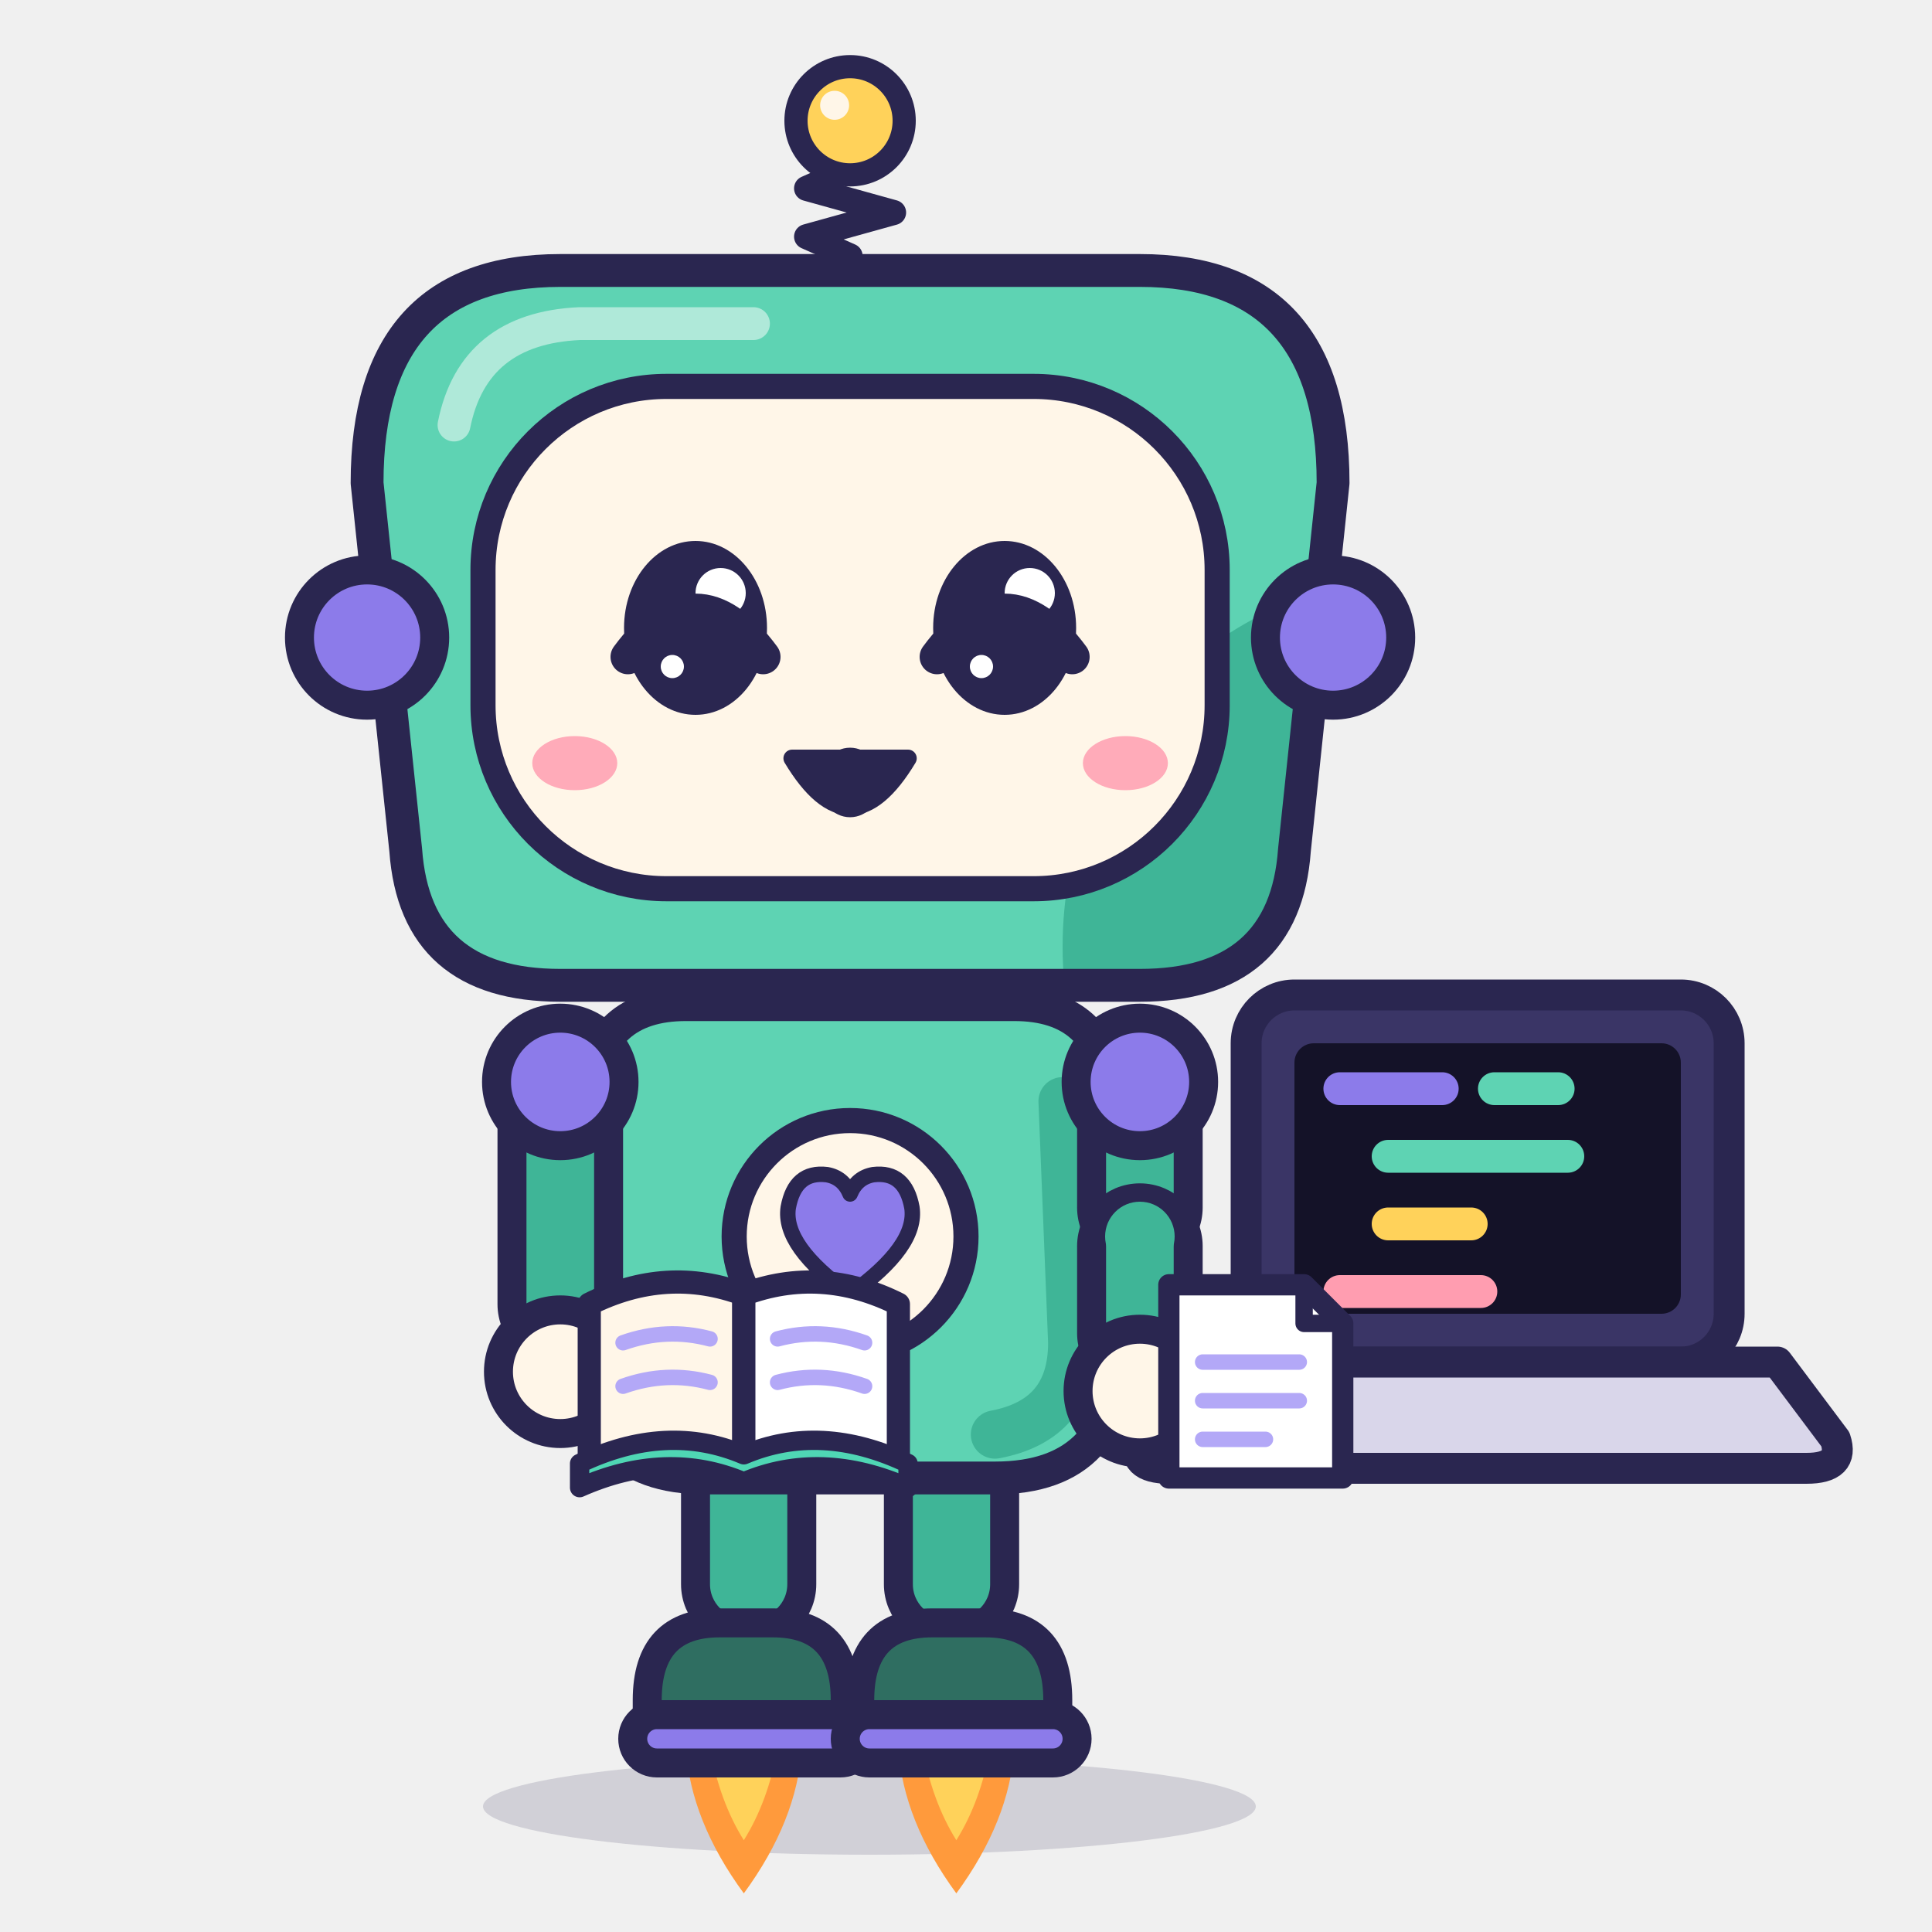
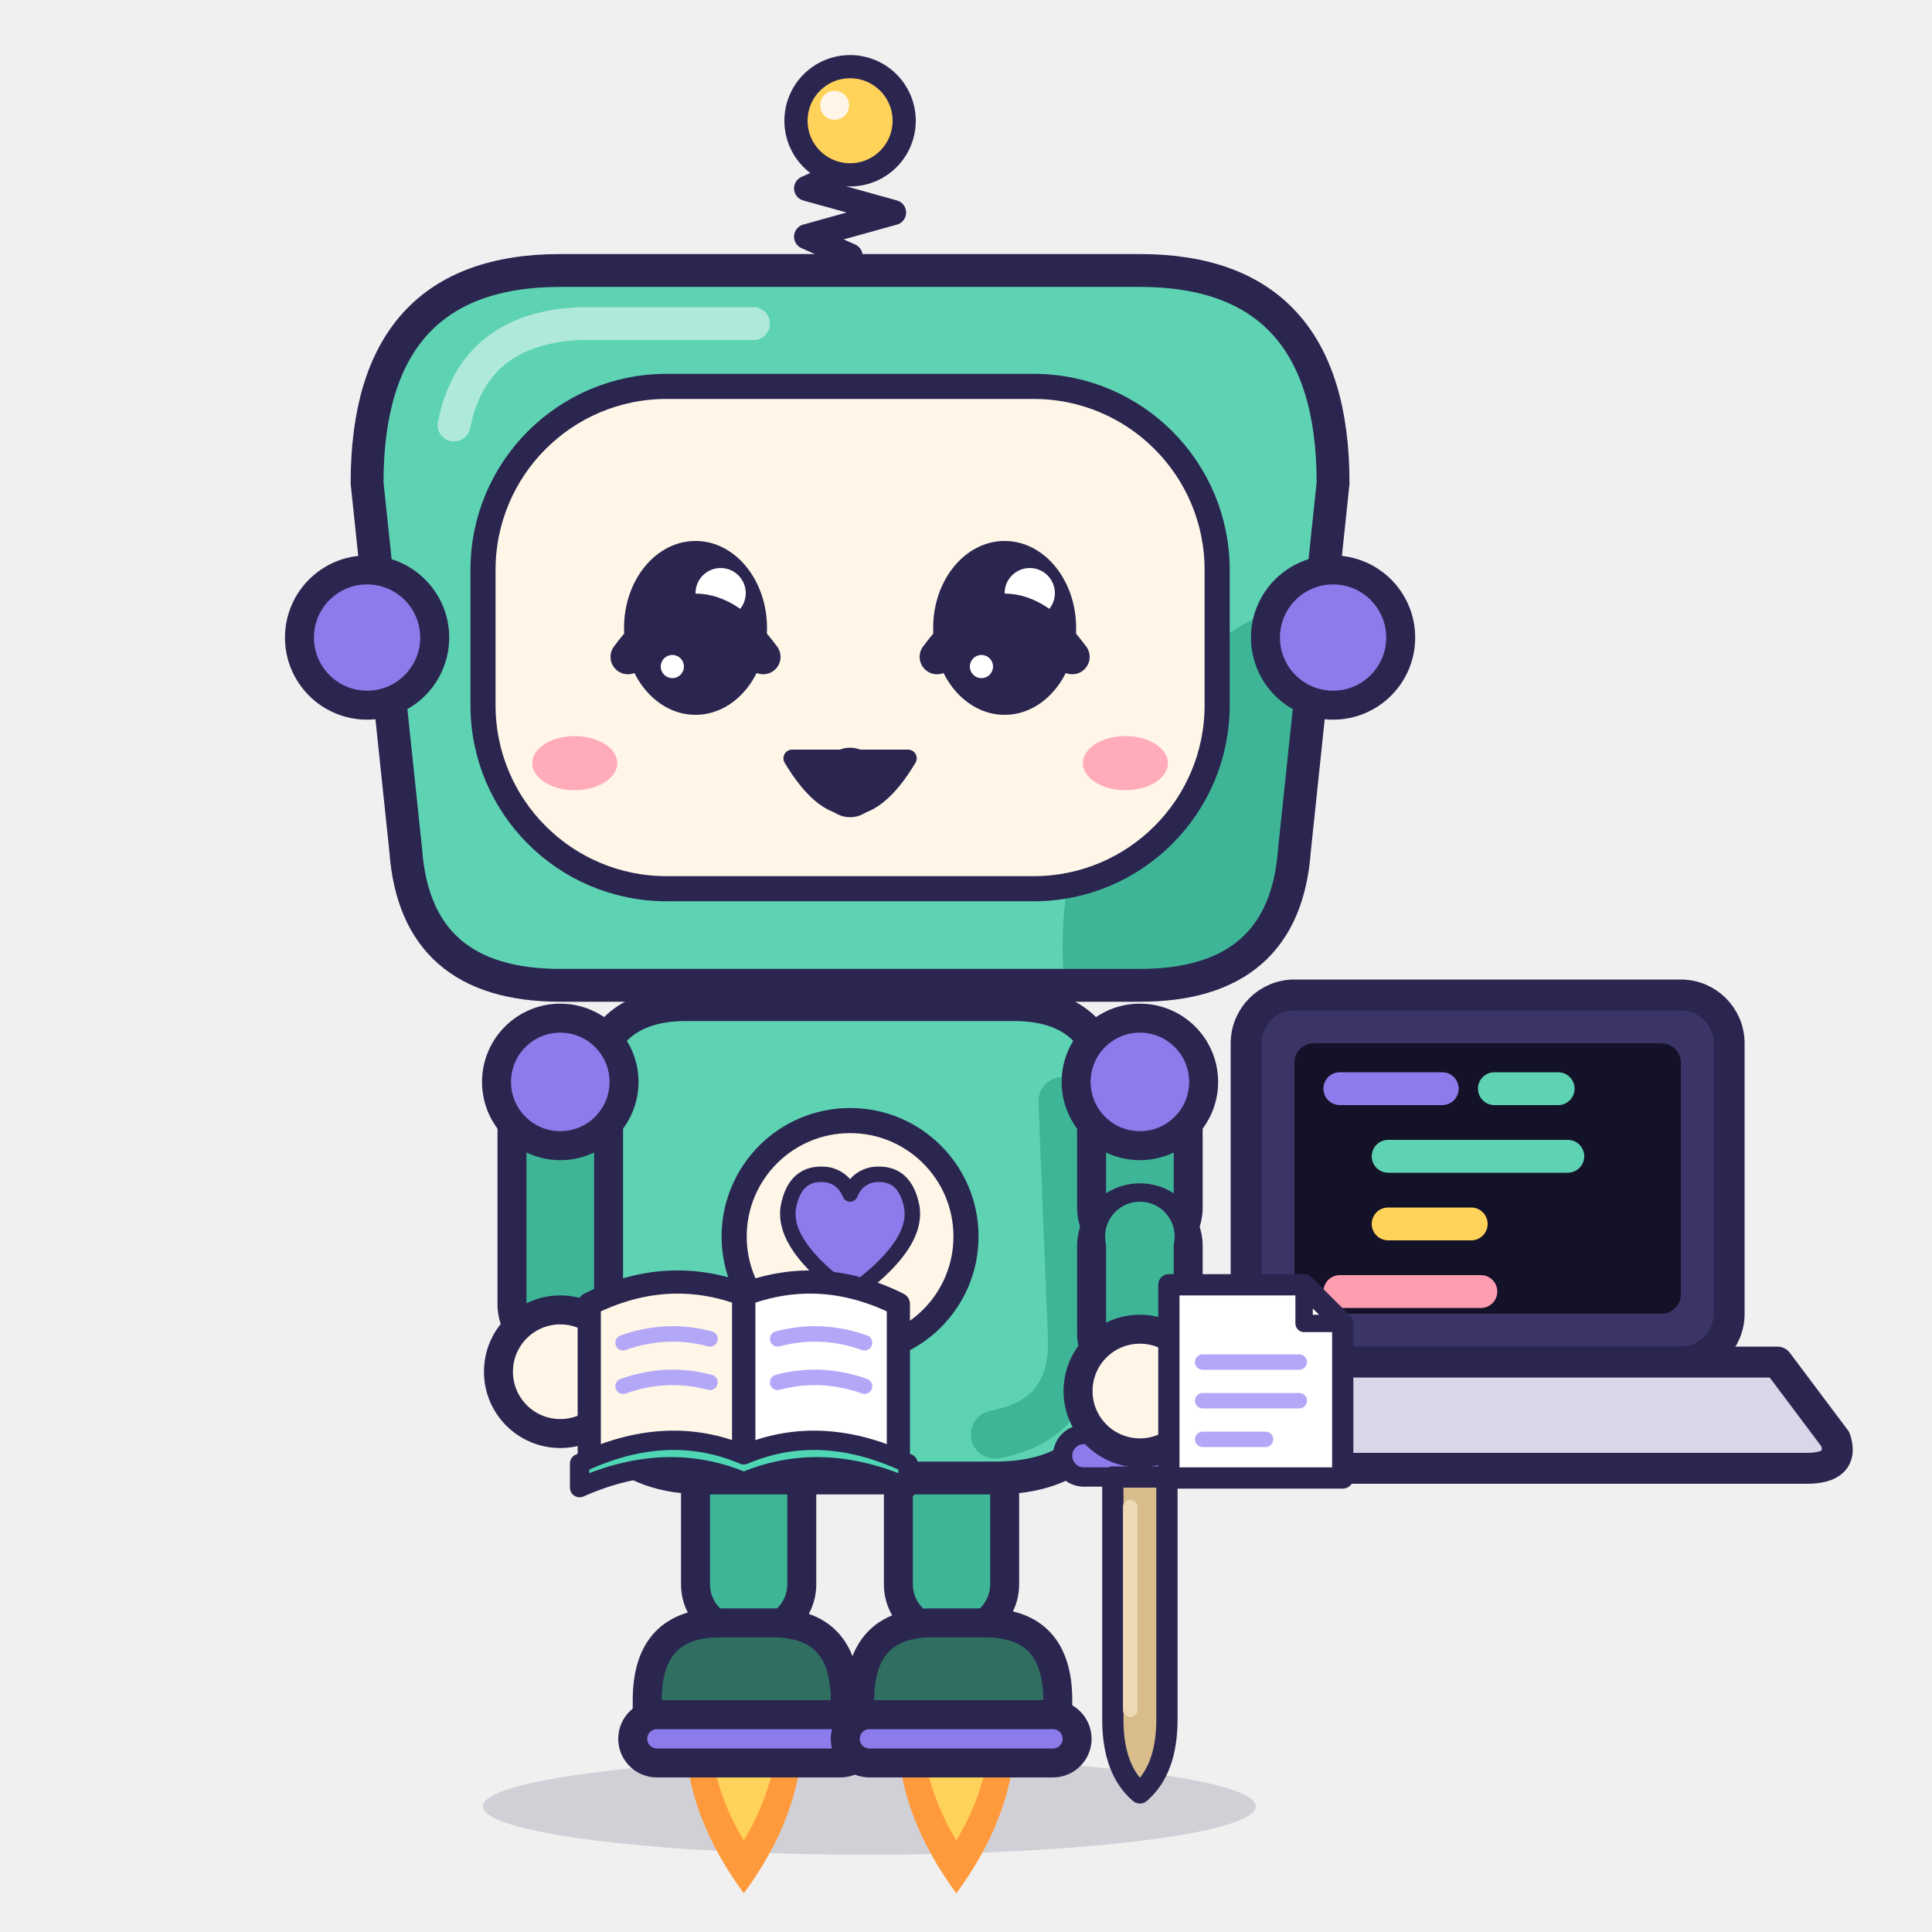
<svg xmlns="http://www.w3.org/2000/svg" viewBox="0 0 200 200" class="rbm" role="img" aria-label="A little helper robot">
  <defs>
    <clipPath id="rbm-screen-clip">
      <rect x="134" y="108" width="40" height="28" rx="2" />
    </clipPath>
    <clipPath id="rbm-head-clip">
      <path d="M58 28 H118 Q138 28 138 50 L134 88 Q133 102 118 102 H58 Q43 102 42 88 L38 50 Q38 28 58 28 Z" />
    </clipPath>
  </defs>
  <ellipse class="rbm-shadow" data-nohit="" cx="90" cy="187" rx="40" ry="5" fill="#2A2650" opacity=".16" />
  <g class="rbm-figure">
    <g class="rbm-leg rbm-leg-l">
      <g class="rbm-flame rbm-flame-l" data-nohit="">
        <path d="M71 181 Q71.5 188.5 77 196 Q82.5 188.5 83 181 Z" fill="#FF9A3C" />
        <path d="M73.5 181 Q74.5 186.5 77 190.5 Q79.5 186.5 80.5 181 Z" fill="#FFD25A" />
      </g>
      <rect class="rbm-c-limb" x="72" y="148" width="11" height="21" rx="5" fill="#3FB597" stroke="#2A2650" stroke-width="3" />
      <path class="rbm-c-boot" d="M67 181 V176 Q67 168 74.5 168 H80 Q87.5 168 87.5 176 V181 Z" fill="#2F6E61" stroke="#2A2650" stroke-width="3" stroke-linejoin="round" />
      <rect class="rbm-c-accent" x="65.5" y="177.5" width="24" height="5" rx="2.5" fill="#8C7BEA" stroke="#2A2650" stroke-width="3" />
    </g>
    <g class="rbm-leg rbm-leg-r">
      <g class="rbm-flame rbm-flame-r" data-nohit="">
        <path d="M93 181 Q93.5 188.5 99 196 Q104.5 188.5 105 181 Z" fill="#FF9A3C" />
        <path d="M95.5 181 Q96.5 186.5 99 190.5 Q101.5 186.5 102.5 181 Z" fill="#FFD25A" />
      </g>
      <rect class="rbm-c-limb" x="93" y="148" width="11" height="21" rx="5" fill="#3FB597" stroke="#2A2650" stroke-width="3" />
      <path class="rbm-c-boot" d="M89 181 V176 Q89 168 96.5 168 H102 Q109.5 168 109.5 176 V181 Z" fill="#2F6E61" stroke="#2A2650" stroke-width="3" stroke-linejoin="round" />
      <rect class="rbm-c-accent" x="87.5" y="177.5" width="24" height="5" rx="2.5" fill="#8C7BEA" stroke="#2A2650" stroke-width="3" />
    </g>
    <path class="rbm-c-body" d="M71 104 H105 Q114 104 115 113 L116 139 Q116 153 103 153 H73 Q60 153 60 139 L61 113 Q62 104 71 104 Z" fill="#5ED3B3" stroke="#2A2650" stroke-width="3.4" stroke-linejoin="round" />
    <path class="rbm-c-shade-line" d="M110 114 L111 139 Q111 147 103 148.5" fill="none" stroke="#3FB597" stroke-width="5" stroke-linecap="round" />
    <circle cx="88" cy="128" r="12" fill="#FFF6E8" stroke="#2A2650" stroke-width="2.6" />
    <path class="rbm-led rbm-c-accent" d="M88 134 Q81 129 81.6 125 Q82.3 121.2 85.6 121.6 Q87.3 121.9 88 123.6 Q88.7 121.9 90.4 121.6 Q93.7 121.2 94.4 125 Q95 129 88 134 Z" fill="#8C7BEA" stroke="#2A2650" stroke-width="1.6" stroke-linejoin="round" />
    <g class="rbm-head">
      <path d="M88 30 V26.5 L83.5 24.5 L92.5 22 L83.5 19.5 L88 17.5" fill="none" stroke="#2A2650" stroke-width="2.6" stroke-linecap="round" stroke-linejoin="round" />
      <circle cx="88" cy="12.5" r="5.6" fill="#FFD25A" stroke="#2A2650" stroke-width="2.4" />
      <circle cx="86.4" cy="10.9" r="1.5" fill="#FFF6E8" />
      <path class="rbm-c-body" d="M58 28 H118 Q138 28 138 50 L134 88 Q133 102 118 102 H58 Q43 102 42 88 L38 50 Q38 28 58 28 Z" fill="#5ED3B3" />
      <g clip-path="url(#rbm-head-clip)">
        <ellipse class="rbm-c-shade" cx="146" cy="98" rx="36" ry="38" fill="#3FB597" />
        <path d="M47 44 Q49 34 60 33.5 H78" fill="none" stroke="#FFFFFF" stroke-opacity=".5" stroke-width="3.4" stroke-linecap="round" />
      </g>
      <path d="M58 28 H118 Q138 28 138 50 L134 88 Q133 102 118 102 H58 Q43 102 42 88 L38 50 Q38 28 58 28 Z" fill="none" stroke="#2A2650" stroke-width="3.4" stroke-linejoin="round" />
      <rect x="50" y="40" width="76" height="52" rx="19" fill="#FFF6E8" stroke="#2A2650" stroke-width="2.6" />
      <g class="rbm-face">
        <g class="rbm-eyes">
          <ellipse cx="72" cy="65" rx="7.4" ry="9" fill="#2A2650" />
          <ellipse cx="104" cy="65" rx="7.4" ry="9" fill="#2A2650" />
          <circle cx="74.6" cy="61.4" r="2.6" fill="#FFFFFF" />
          <circle cx="106.6" cy="61.4" r="2.6" fill="#FFFFFF" />
          <circle cx="69.6" cy="69" r="1.2" fill="#FFFFFF" />
          <circle cx="101.6" cy="69" r="1.2" fill="#FFFFFF" />
        </g>
        <g class="rbm-eyes-happy" fill="none" stroke="#2A2650" stroke-width="3.6" stroke-linecap="round">
          <path d="M65 68 Q72 58.5 79 68" />
          <path d="M97 68 Q104 58.5 111 68" />
        </g>
        <path class="rbm-mouth" d="M84 80 Q88 83.8 92 80" fill="none" stroke="#2A2650" stroke-width="2.8" stroke-linecap="round" />
        <path class="rbm-mouth-grin" d="M82 78.5 Q88 88.5 94 78.5 Z" fill="#2A2650" stroke="#2A2650" stroke-width="1.8" stroke-linejoin="round" />
        <ellipse class="rbm-mouth-talk" cx="88" cy="81" rx="3.2" ry="3.6" fill="#2A2650" />
        <ellipse cx="59.5" cy="79" rx="4.4" ry="2.8" fill="#FF9DB0" opacity=".85" />
        <ellipse cx="116.5" cy="79" rx="4.4" ry="2.8" fill="#FF9DB0" opacity=".85" />
      </g>
      <circle class="rbm-c-accent" cx="38" cy="66" r="7" fill="#8C7BEA" stroke="#2A2650" stroke-width="3" />
      <circle class="rbm-c-accent" cx="138" cy="66" r="7" fill="#8C7BEA" stroke="#2A2650" stroke-width="3" />
    </g>
    <g class="rbm-arm">
      <rect class="rbm-c-limb" x="53" y="106" width="10" height="34" rx="5" fill="#3FB597" stroke="#2A2650" stroke-width="3" />
      <circle cx="58" cy="142" r="6.4" fill="#FFF6E8" stroke="#2A2650" stroke-width="3" />
      <circle class="rbm-c-accent" cx="58" cy="112" r="6.6" fill="#8C7BEA" stroke="#2A2650" stroke-width="3" />
      <g class="rbm-book" data-nohit="">
        <path d="M61 135 Q69 131 77 134 V151 Q69 148 61 152 Z" fill="#FFF6E8" stroke="#2A2650" stroke-width="2.4" stroke-linejoin="round" />
        <path d="M77 134 Q85 131 93 135 V152 Q85 148 77 151 Z" fill="#FFFFFF" stroke="#2A2650" stroke-width="2.4" stroke-linejoin="round" />
        <path d="M64.5 139 Q69 137.4 73.5 138.6 M64.5 143.5 Q69 141.9 73.5 143.1 M80.5 138.6 Q85 137.4 89.5 139 M80.5 143.1 Q85 141.9 89.5 143.5" fill="none" stroke="#B3A8F7" stroke-width="1.6" stroke-linecap="round" />
        <path d="M60 151.5 Q69 147.2 77 150.6 Q85 147.2 94 151.5 L94 154 Q85 150 77 153.4 Q69 150 60 154 Z" fill="#4FD6B4" stroke="#2A2650" stroke-width="2" stroke-linejoin="round" />
      </g>
    </g>
    <g class="rbm-laptop">
      <g class="rbm-lid">
        <rect x="129" y="103" width="50" height="38" rx="5" fill="#3A3566" stroke="#2A2650" stroke-width="3.2" />
        <rect x="134" y="108" width="40" height="28" rx="2" fill="#141228" />
        <g clip-path="url(#rbm-screen-clip)" data-nohit="">
          <g class="rbm-code">
            <rect x="137" y="111" width="14" height="3.4" rx="1.7" fill="#8C7BEA" />
            <rect x="153" y="111" width="10" height="3.4" rx="1.7" fill="#5ED3B3" />
            <rect x="142" y="118" width="22" height="3.4" rx="1.7" fill="#5ED3B3" />
            <rect x="142" y="125" width="12" height="3.4" rx="1.7" fill="#FFD25A" />
            <rect x="137" y="132" width="18" height="3.4" rx="1.7" fill="#FF9DB0" />
            <rect x="137" y="139" width="14" height="3.4" rx="1.7" fill="#8C7BEA" />
            <rect x="153" y="139" width="10" height="3.4" rx="1.7" fill="#5ED3B3" />
            <rect x="142" y="146" width="22" height="3.4" rx="1.7" fill="#5ED3B3" />
            <rect x="142" y="153" width="12" height="3.4" rx="1.7" fill="#FFD25A" />
            <rect x="137" y="160" width="18" height="3.4" rx="1.7" fill="#FF9DB0" />
          </g>
        </g>
      </g>
      <path d="M124 141 H184 L190 149 Q191 152 187 152 H121 Q117 152 118 149 Z" fill="#D9D6EA" stroke="#2A2650" stroke-width="3.2" stroke-linejoin="round" />
    </g>
    <g class="rbm-arm-front">
      <rect class="rbm-c-limb" x="113" y="106" width="10" height="24" rx="5" fill="#3FB597" stroke="#2A2650" stroke-width="3" />
      <g class="rbm-forearm-front">
        <rect class="rbm-c-limb" x="113" y="124" width="10" height="19" rx="5" fill="#3FB597" stroke="#2A2650" stroke-width="3" />
        <circle class="rbm-c-limb" cx="118" cy="128" r="3.6" fill="#3FB597" />
+         <g class="rbm-sword" data-nohit="">
+           <rect x="115.5" y="138" width="5" height="11" rx="1.8" fill="#2A2650" />
+           <rect x="110" y="148.5" width="16" height="4.4" rx="2.2" fill="#8C7BEA" stroke="#2A2650" stroke-width="2" />
+           <path d="M115.2 152.9 H120.8 V178 Q120.8 183.2 118 185.6 Q115.2 183.2 115.2 178 Z" fill="#D9BC8C" stroke="#2A2650" stroke-width="2.2" stroke-linejoin="round" />
+           <path d="M117 156 V177" stroke="#EDD9B3" stroke-width="1.5" stroke-linecap="round" />
+         </g>
        <circle cx="118" cy="144" r="6.4" fill="#FFF6E8" stroke="#2A2650" stroke-width="3" />
        <g class="rbm-note" data-nohit="">
          <path d="M121 133 H135 L139 137 V153 H121 Z" fill="#FFFFFF" stroke="#2A2650" stroke-width="2.2" stroke-linejoin="round" />
          <path d="M135 133 V137 H139" fill="none" stroke="#2A2650" stroke-width="1.8" stroke-linejoin="round" />
          <path d="M124.5 141 H134.5 M124.5 145 H134.5 M124.5 149 H131" stroke="#B3A8F7" stroke-width="1.6" stroke-linecap="round" />
        </g>
      </g>
      <circle class="rbm-c-accent" cx="118" cy="112" r="6.6" fill="#8C7BEA" stroke="#2A2650" stroke-width="3" />
    </g>
  </g>
</svg>
